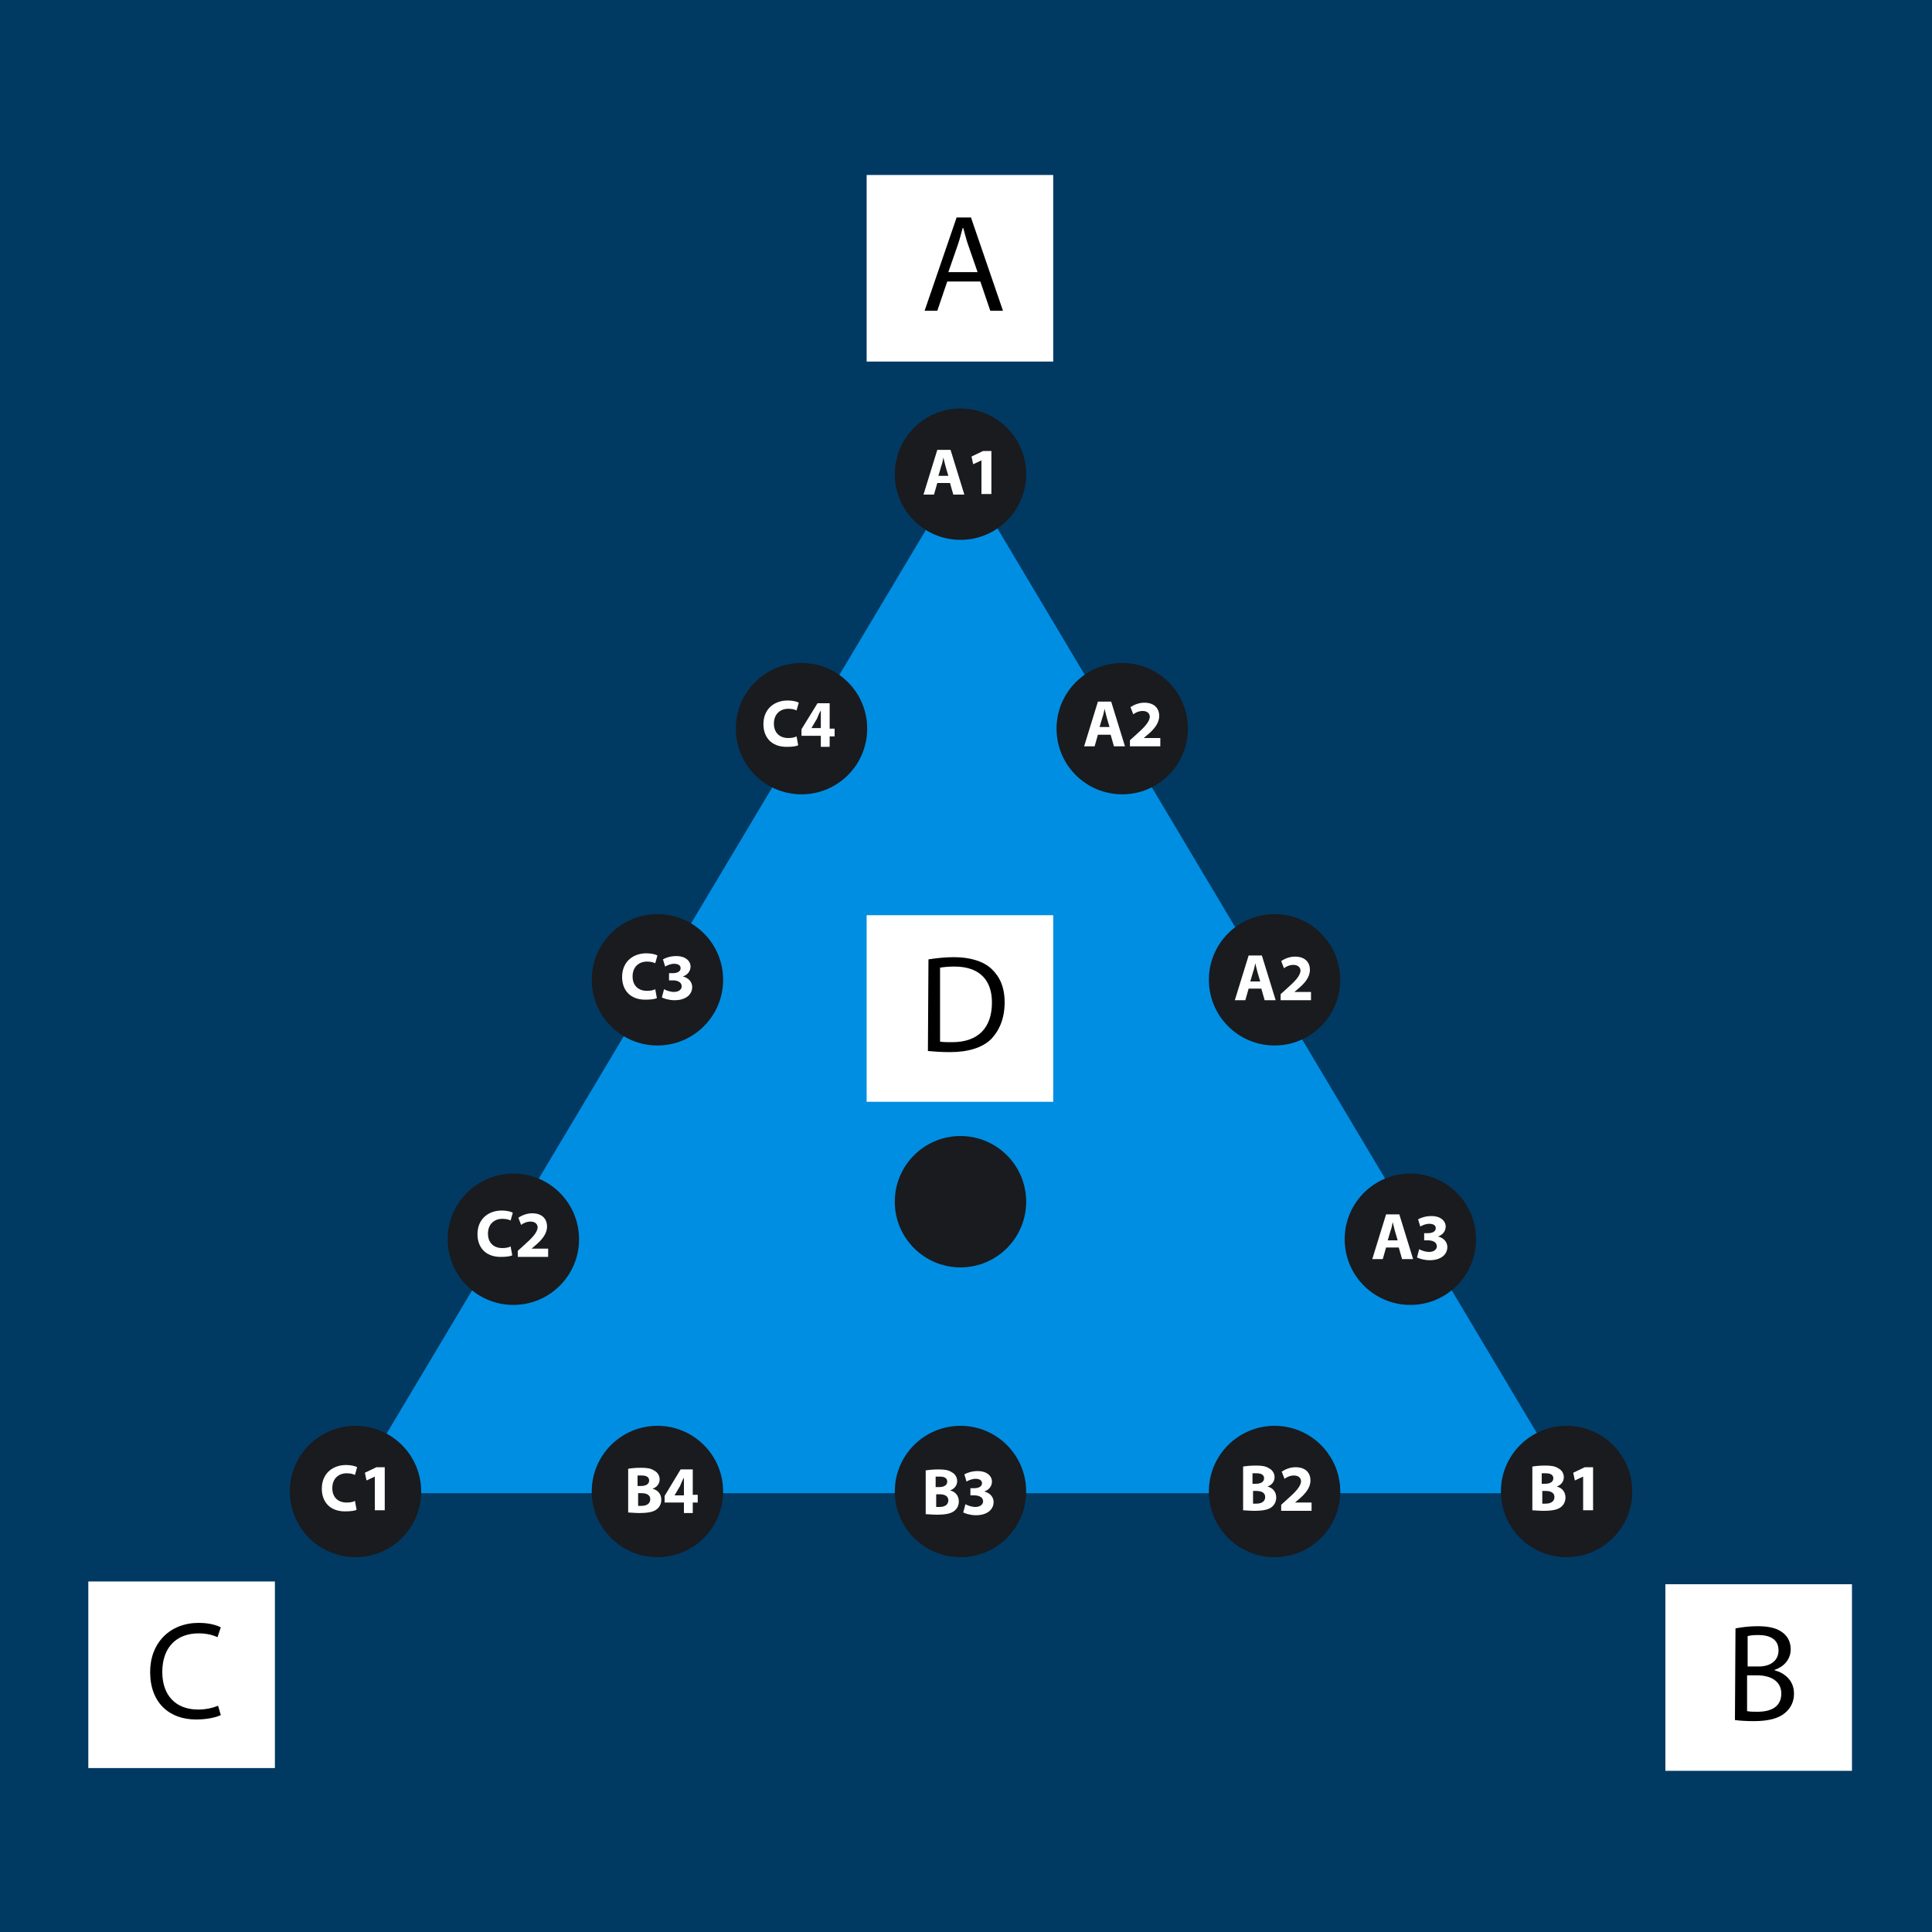
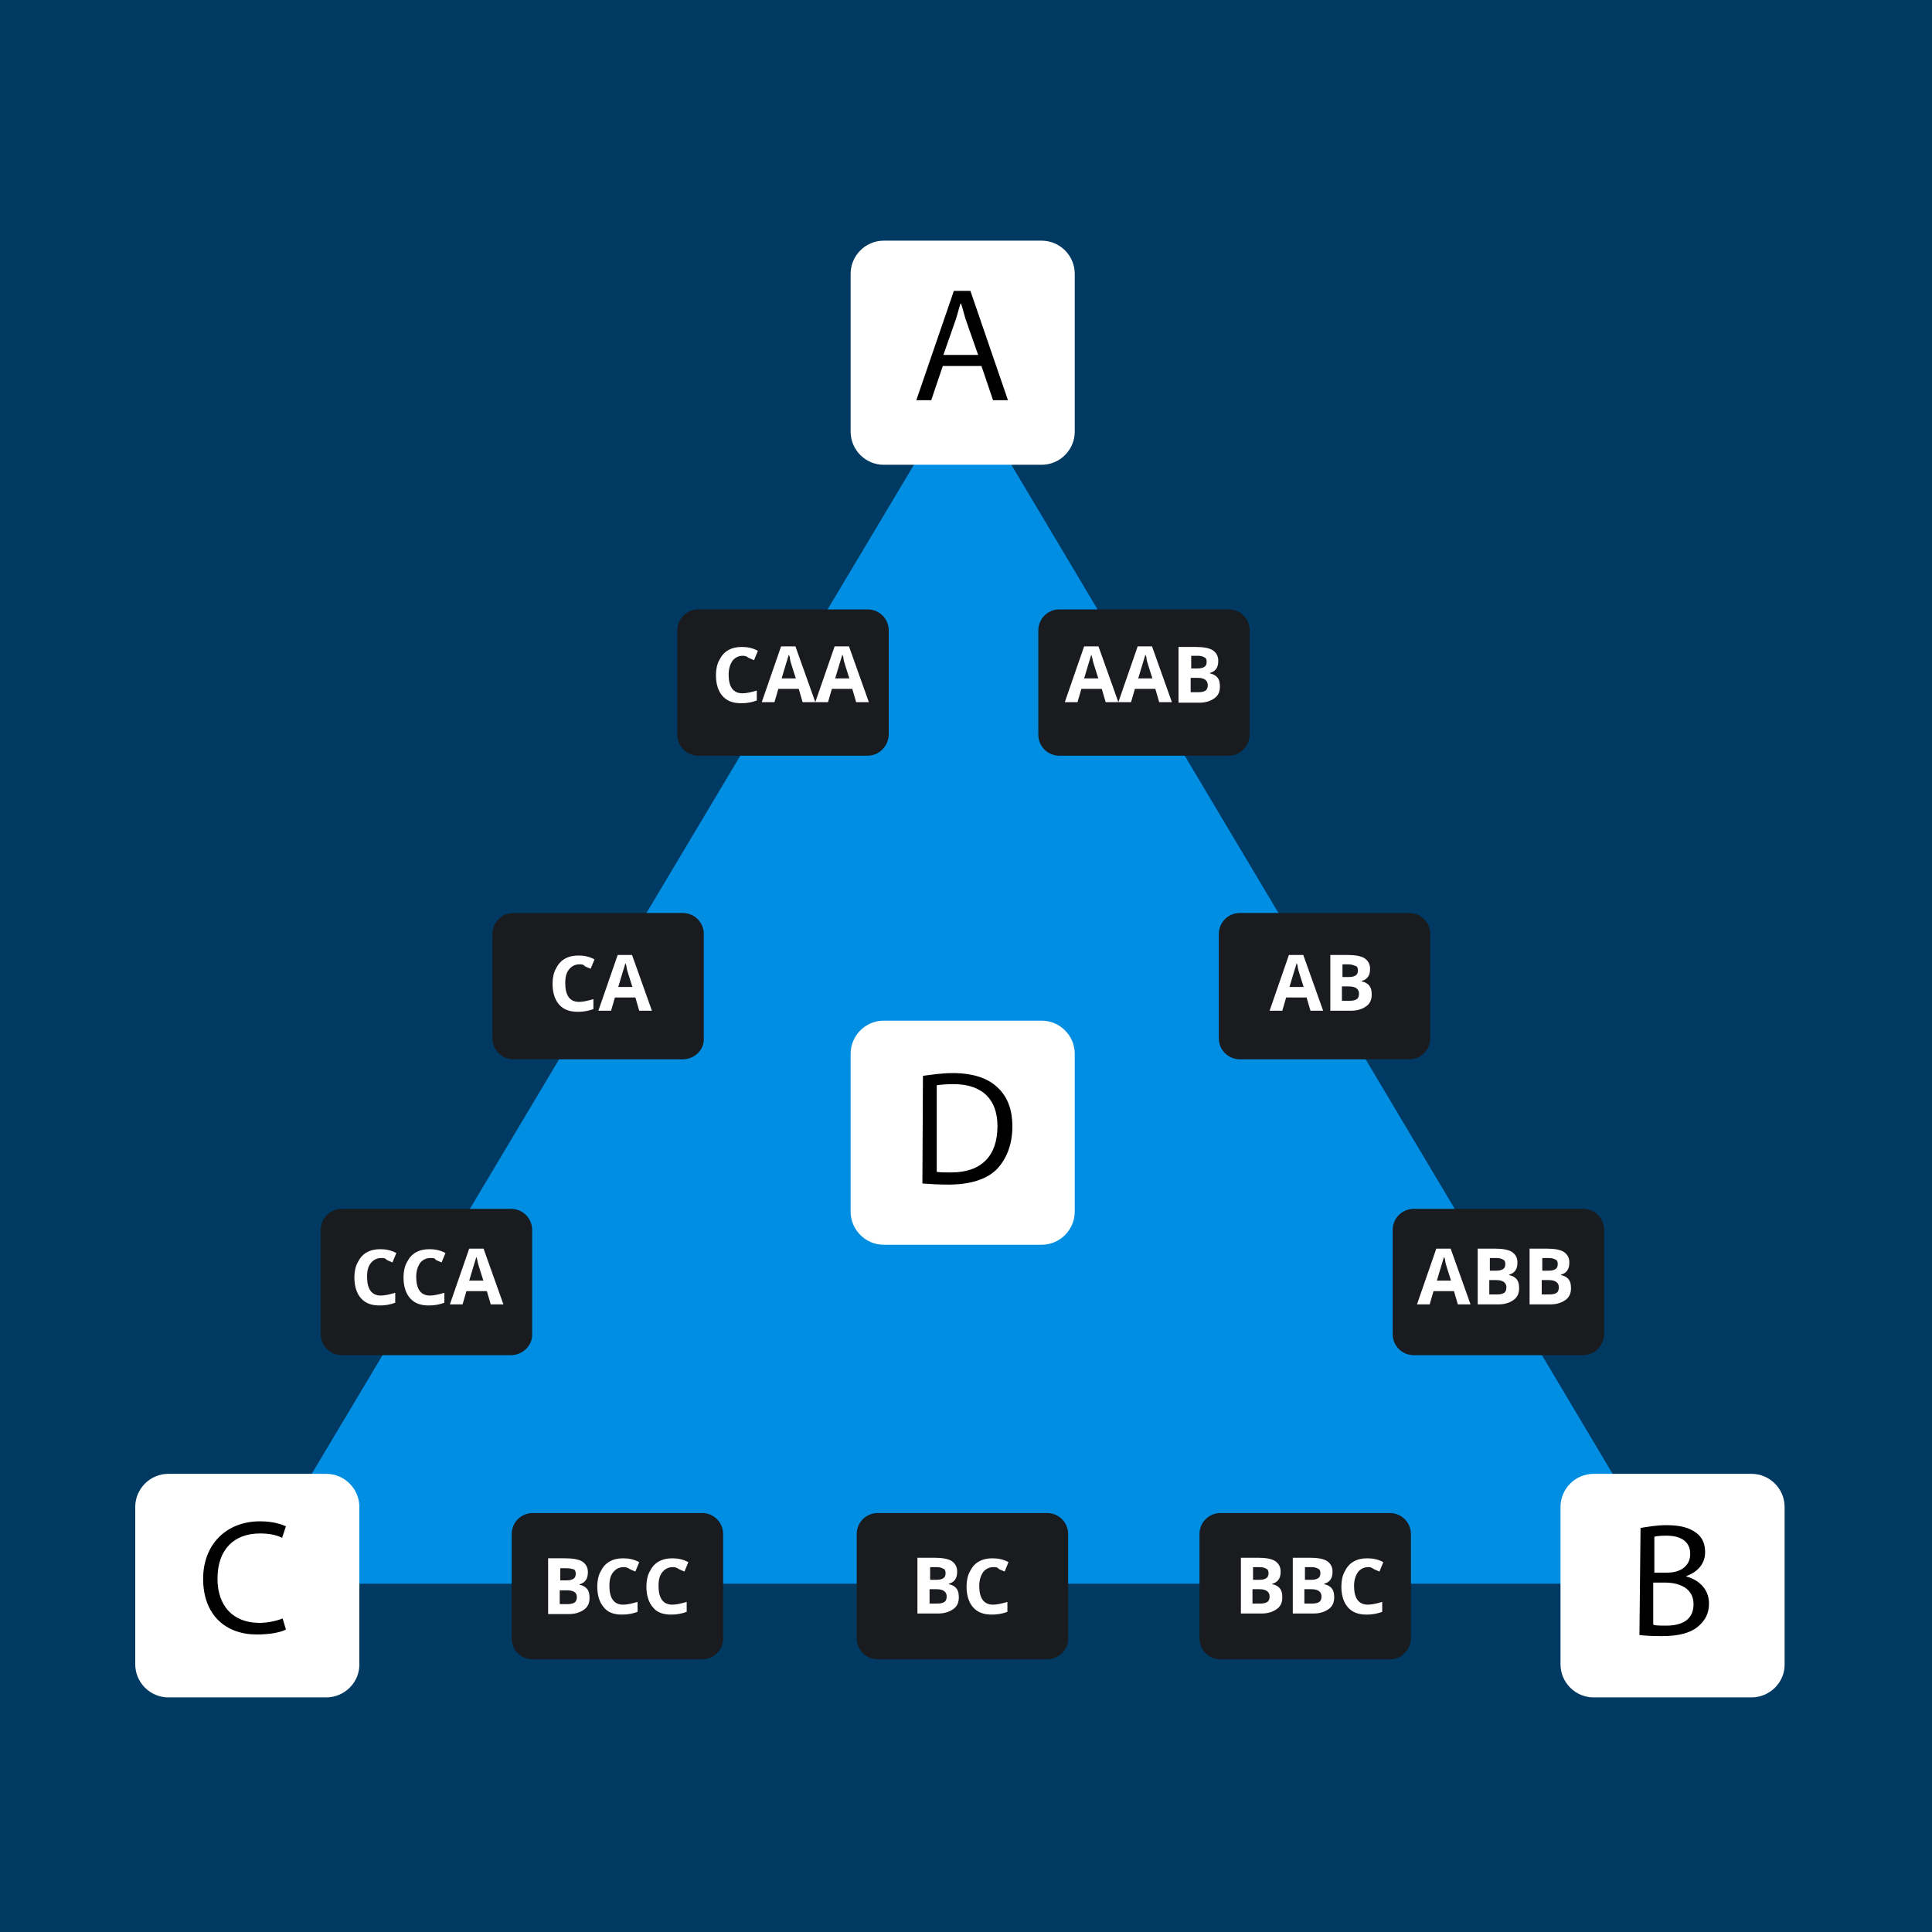
<svg xmlns="http://www.w3.org/2000/svg" version="1.1" id="Layer_1" x="0px" y="0px" viewBox="0 0 350 350" style="enable-background:new 0 0 350 350;" xml:space="preserve">
  <style type="text/css">
	.st0{fill:#003A63;}
	.st1{fill:#008EE3;}
- 	.st2{fill:#191B1F;}
- 	.st3{fill:#FFFFFF;}
+ 	.st2{fill:#FFFFFF;}
+ 	.st3{fill:#191B1F;}
</style>
  <rect x="-22.6" y="-16" class="st0" width="392.8" height="389.2" />
-   <polygon class="st1" points="284.9,270.5 174.3,270.5 63.6,270.5 174.3,85 " />
-   <circle class="st2" cx="174" cy="85.9" r="11.9" />
-   <circle class="st2" cx="64.4" cy="270.2" r="11.9" />
-   <circle class="st2" cx="283.8" cy="270.2" r="11.9" />
-   <circle class="st2" cx="145.2" cy="132" r="11.9" />
-   <circle class="st2" cx="203.3" cy="132" r="11.9" />
-   <circle class="st2" cx="119.1" cy="177.5" r="11.9" />
-   <circle class="st2" cx="230.9" cy="177.5" r="11.9" />
-   <circle class="st2" cx="93" cy="224.5" r="11.9" />
-   <circle class="st2" cx="255.5" cy="224.5" r="11.9" />
-   <circle class="st2" cx="174" cy="217.7" r="11.9" />
-   <circle class="st2" cx="119.1" cy="270.2" r="11.9" />
-   <circle class="st2" cx="174" cy="270.2" r="11.9" />
-   <circle class="st2" cx="230.9" cy="270.2" r="11.9" />
+   <polygon class="st1" points="304,286.9 174.4,286.9 44.6,286.9 174.4,69.4 " />
  <g>
-     <rect x="157" y="31.7" class="st3" width="33.8" height="33.8" />
+     <path class="st2" d="M188.7,84.2h-28.6c-3.3,0-6-2.7-6-6V49.6c0-3.3,2.7-6,6-6h28.6c3.3,0,6,2.7,6,6v28.6   C194.7,81.5,192,84.2,188.7,84.2z" />
    <g>
-       <path d="M171.6,51l-1.8,5.3h-2.3l5.8-16.9h2.6l5.8,16.9h-2.3l-1.8-5.3C177.6,51,171.6,51,171.6,51z M177.1,49.3l-1.7-4.9    c-0.4-1.1-0.6-2.1-0.9-3.1h-0.1c-0.3,1-0.5,2-0.9,3.1l-1.7,4.9H177.1z" />
+       <path d="M170.8,66.3l-2.1,6.2H166l6.8-19.8h3l6.8,19.8h-2.7l-2.1-6.2C177.8,66.3,170.8,66.3,170.8,66.3z M177.2,64.3l-2-5.7    c-0.5-1.3-0.7-2.5-1.1-3.6H174c-0.4,1.2-0.6,2.3-1.1,3.6l-2,5.7H177.2z" />
    </g>
  </g>
  <g>
-     <rect x="301.7" y="287" class="st3" width="33.8" height="33.8" />
+     <path class="st2" d="M317.3,307.5h-28.6c-3.3,0-6-2.7-6-6V273c0-3.3,2.7-6,6-6h28.6c3.3,0,6,2.7,6,6v28.6   C323.3,304.8,320.6,307.5,317.3,307.5z" />
    <g>
-       <path d="M314.4,295c1-0.2,2.5-0.4,4-0.4c2.2,0,3.6,0.4,4.6,1.2c0.9,0.7,1.4,1.7,1.4,3c0,1.7-1.1,3.1-2.9,3.7v0.1    c1.6,0.4,3.5,1.7,3.5,4.2c0,1.5-0.6,2.6-1.5,3.4c-1.2,1.1-3.1,1.6-5.8,1.6c-1.5,0-2.7-0.1-3.4-0.2L314.4,295L314.4,295z     M316.6,301.9h2c2.3,0,3.6-1.2,3.6-2.9c0-2-1.5-2.8-3.7-2.8c-1,0-1.6,0.1-1.9,0.2C316.6,296.4,316.6,301.9,316.6,301.9z     M316.6,310c0.5,0.1,1.1,0.1,1.8,0.1c2.3,0,4.3-0.8,4.3-3.3c0-2.3-2-3.3-4.4-3.3h-1.8v6.5L316.6,310L316.6,310z" />
+       <path d="M297.2,276.8c1.2-0.2,2.9-0.5,4.7-0.5c2.6,0,4.2,0.5,5.4,1.4c1.1,0.8,1.6,2,1.6,3.5c0,2-1.3,3.6-3.4,4.3v0.1    c1.9,0.5,4.1,2,4.1,4.9c0,1.8-0.7,3-1.8,4c-1.4,1.3-3.6,1.9-6.8,1.9c-1.8,0-3.2-0.1-4-0.2L297.2,276.8L297.2,276.8z M299.7,284.9    h2.3c2.7,0,4.2-1.4,4.2-3.4c0-2.3-1.8-3.3-4.3-3.3c-1.2,0-1.9,0.1-2.2,0.2C299.7,278.5,299.7,284.9,299.7,284.9z M299.7,294.4    c0.6,0.1,1.3,0.1,2.1,0.1c2.7,0,5-0.9,5-3.9c0-2.7-2.3-3.9-5.2-3.9h-2.1v7.6L299.7,294.4L299.7,294.4z" />
    </g>
  </g>
  <g>
-     <rect x="16" y="286.5" class="st3" width="33.8" height="33.8" />
+     <path class="st2" d="M59.1,307.5H30.5c-3.3,0-6-2.7-6-6V273c0-3.3,2.7-6,6-6h28.6c3.3,0,6,2.7,6,6v28.6   C65.1,304.8,62.4,307.5,59.1,307.5z" />
    <g>
-       <path d="M40,310.7c-0.8,0.4-2.4,0.8-4.5,0.8c-4.8,0-8.3-3-8.3-8.6c0-5.3,3.6-8.9,8.8-8.9c2.1,0,3.4,0.5,4,0.8l-0.6,1.8    c-0.8-0.4-2-0.7-3.4-0.7c-4,0-6.6,2.5-6.6,7c0,4.2,2.4,6.8,6.5,6.8c1.4,0,2.7-0.3,3.6-0.7L40,310.7z" />
+       <path d="M51.8,295.2c-0.9,0.5-2.8,0.9-5.3,0.9c-5.6,0-9.7-3.5-9.7-10.1c0-6.2,4.2-10.4,10.3-10.4c2.5,0,4,0.6,4.7,0.9l-0.7,2.1    c-0.9-0.5-2.3-0.8-4-0.8c-4.7,0-7.7,2.9-7.7,8.2c0,4.9,2.8,8,7.6,8c1.6,0,3.2-0.4,4.2-0.8L51.8,295.2z" />
    </g>
  </g>
  <g>
-     <rect x="157" y="165.8" class="st3" width="33.8" height="33.8" />
+     <path class="st2" d="M188.7,225.5h-28.6c-3.3,0-6-2.7-6-6v-28.6c0-3.3,2.7-6,6-6h28.6c3.3,0,6,2.7,6,6v28.6   C194.7,222.8,192,225.5,188.7,225.5z" />
    <g>
-       <path d="M168.2,173.8c1.3-0.2,2.9-0.4,4.6-0.4c3.1,0,5.4,0.8,6.8,2.1c1.5,1.4,2.4,3.3,2.4,6.1s-0.9,5-2.4,6.6    c-1.6,1.6-4.2,2.4-7.5,2.4c-1.6,0-2.9-0.1-4-0.2L168.2,173.8L168.2,173.8z M170.3,188.7c0.6,0.1,1.4,0.1,2.2,0.1    c4.7,0,7.2-2.6,7.2-7.2c0-4-2.2-6.5-6.8-6.5c-1.1,0-2,0.1-2.6,0.2L170.3,188.7L170.3,188.7z" />
+       <path d="M167.2,194.9c1.5-0.2,3.4-0.5,5.4-0.5c3.6,0,6.3,0.9,8,2.5c1.8,1.6,2.8,3.9,2.8,7.2c0,3.3-1.1,5.9-2.8,7.7    c-1.9,1.9-4.9,2.8-8.8,2.8c-1.9,0-3.4-0.1-4.7-0.2L167.2,194.9L167.2,194.9z M169.7,212.3c0.7,0.1,1.6,0.1,2.6,0.1    c5.5,0,8.4-3,8.4-8.4c0-4.7-2.6-7.6-8-7.6c-1.3,0-2.3,0.1-3,0.2L169.7,212.3L169.7,212.3z" />
    </g>
  </g>
+   <path class="st3" d="M189.7,300.6H159c-2.1,0-3.8-1.7-3.8-3.8v-18.9c0-2.1,1.7-3.8,3.8-3.8h30.7c2.1,0,3.8,1.7,3.8,3.8v18.9  C193.6,298.8,191.8,300.6,189.7,300.6z" />
+   <path class="st3" d="M251.8,300.6h-30.7c-2.1,0-3.8-1.7-3.8-3.8v-18.9c0-2.1,1.7-3.8,3.8-3.8h30.7c2.1,0,3.8,1.7,3.8,3.8v18.9  C255.6,298.8,253.9,300.6,251.8,300.6z" />
+   <path class="st3" d="M127.2,300.6H96.5c-2.1,0-3.8-1.7-3.8-3.8v-18.9c0-2.1,1.7-3.8,3.8-3.8h30.7c2.1,0,3.8,1.7,3.8,3.8v18.9  C131.1,298.8,129.3,300.6,127.2,300.6z" />
+   <path class="st3" d="M222.6,136.9h-30.7c-2.1,0-3.8-1.7-3.8-3.8v-18.9c0-2.1,1.7-3.8,3.8-3.8h30.7c2.1,0,3.8,1.7,3.8,3.8V133  C226.4,135.1,224.7,136.9,222.6,136.9z" />
+   <path class="st3" d="M157.2,136.9h-30.7c-2.1,0-3.8-1.7-3.8-3.8v-18.9c0-2.1,1.7-3.8,3.8-3.8h30.7c2.1,0,3.8,1.7,3.8,3.8V133  C161,135.1,159.3,136.9,157.2,136.9z" />
+   <path class="st3" d="M255.3,191.9h-30.7c-2.1,0-3.8-1.7-3.8-3.8v-18.9c0-2.1,1.7-3.8,3.8-3.8h30.7c2.1,0,3.8,1.7,3.8,3.8v18.9  C259.1,190.2,257.4,191.9,255.3,191.9z" />
+   <path class="st3" d="M123.7,191.9H93c-2.1,0-3.8-1.7-3.8-3.8v-18.9c0-2.1,1.7-3.8,3.8-3.8h30.7c2.1,0,3.8,1.7,3.8,3.8v18.9  C127.6,190.2,125.8,191.9,123.7,191.9z" />
+   <path class="st3" d="M286.8,245.5h-30.7c-2.1,0-3.8-1.7-3.8-3.8v-18.9c0-2.1,1.7-3.8,3.8-3.8h30.7c2.1,0,3.8,1.7,3.8,3.8v18.9  C290.6,243.7,288.9,245.5,286.8,245.5z" />
+   <path class="st3" d="M92.6,245.5H61.9c-2.1,0-3.8-1.7-3.8-3.8v-18.9c0-2.1,1.7-3.8,3.8-3.8h30.7c2.1,0,3.8,1.7,3.8,3.8v18.9  C96.5,243.7,94.7,245.5,92.6,245.5z" />
  <g>
-     <path class="st3" d="M169.8,87.5l-0.6,2.1h-1.9l2.5-8.1h2.4l2.5,8.1h-2l-0.6-2.1H169.8z M171.8,86.2l-0.5-1.7   c-0.1-0.5-0.3-1.1-0.4-1.6h0c-0.1,0.5-0.2,1.1-0.4,1.6l-0.5,1.7H171.8z" />
-     <path class="st3" d="M177.8,83.4L177.8,83.4l-1.5,0.7l-0.3-1.4l2.1-1h1.5v7.8h-1.8V83.4z" />
+     <path class="st2" d="M200.3,127.2l-0.7-2.4h-3.7l-0.7,2.4h-2.3l3.5-10.1h2.6l3.6,10.1H200.3z M199,123c-0.7-2.2-1.1-3.4-1.1-3.7   c-0.1-0.3-0.1-0.5-0.2-0.7c-0.2,0.6-0.6,2-1.3,4.3H199z" />
+     <path class="st2" d="M210,127.2l-0.7-2.4h-3.7l-0.7,2.4h-2.3l3.5-10.1h2.6l3.6,10.1H210z M208.8,123c-0.7-2.2-1.1-3.4-1.1-3.7   s-0.1-0.5-0.2-0.7c-0.2,0.6-0.6,2-1.3,4.3H208.8z" />
+     <path class="st2" d="M213.5,117.2h3.1c1.4,0,2.5,0.2,3.1,0.6c0.6,0.4,1,1,1,1.9c0,0.6-0.1,1.1-0.4,1.5c-0.3,0.4-0.7,0.6-1.1,0.7   v0.1c0.6,0.1,1.1,0.4,1.4,0.8s0.4,0.9,0.4,1.6c0,0.9-0.3,1.6-1,2.1c-0.7,0.5-1.6,0.8-2.7,0.8h-3.8V117.2z M215.7,121.1h1.2   c0.6,0,1-0.1,1.3-0.3c0.3-0.2,0.4-0.5,0.4-0.9c0-0.4-0.1-0.7-0.4-0.8c-0.3-0.2-0.7-0.3-1.3-0.3h-1.1V121.1z M215.7,122.8v2.6h1.4   c0.6,0,1-0.1,1.3-0.3c0.3-0.2,0.4-0.6,0.4-1c0-0.8-0.6-1.3-1.8-1.3H215.7z" />
  </g>
  <g>
-     <path class="st3" d="M198.9,133.1l-0.6,2.1h-1.9l2.5-8.1h2.4l2.5,8.1h-2l-0.6-2.1H198.9z M201,131.7l-0.5-1.7   c-0.1-0.5-0.3-1.1-0.4-1.6h0c-0.1,0.5-0.2,1.1-0.4,1.6l-0.5,1.7H201z" />
-     <path class="st3" d="M204.7,135.2v-1.1l1-0.9c1.7-1.5,2.5-2.4,2.6-3.3c0-0.6-0.4-1.1-1.3-1.1c-0.7,0-1.3,0.3-1.7,0.6l-0.5-1.3   c0.6-0.4,1.5-0.8,2.5-0.8c1.8,0,2.7,1,2.7,2.4c0,1.3-0.9,2.4-2.1,3.4l-0.7,0.6v0h3v1.5H204.7z" />
+     <path class="st2" d="M237.4,183.1l-0.7-2.4h-3.7l-0.7,2.4H230l3.5-10.1h2.6l3.6,10.1H237.4z M236.2,178.9c-0.7-2.2-1.1-3.4-1.1-3.7   s-0.1-0.5-0.2-0.7c-0.2,0.6-0.6,2-1.3,4.3H236.2z" />
+     <path class="st2" d="M241,173h3.1c1.4,0,2.5,0.2,3.1,0.6s1,1,1,1.9c0,0.6-0.1,1.1-0.4,1.5c-0.3,0.4-0.7,0.6-1.1,0.7v0.1   c0.6,0.1,1.1,0.4,1.4,0.8c0.3,0.4,0.4,0.9,0.4,1.6c0,0.9-0.3,1.6-1,2.1c-0.7,0.5-1.6,0.8-2.7,0.8H241V173z M243.1,177h1.2   c0.6,0,1-0.1,1.3-0.3c0.3-0.2,0.4-0.5,0.4-0.9c0-0.4-0.1-0.7-0.4-0.8s-0.7-0.3-1.3-0.3h-1.1V177z M243.1,178.7v2.6h1.4   c0.6,0,1-0.1,1.3-0.3s0.4-0.6,0.4-1c0-0.8-0.6-1.3-1.8-1.3H243.1z" />
  </g>
  <g>
-     <path class="st3" d="M226.2,179.1l-0.6,2.1h-1.9l2.5-8.1h2.4l2.5,8.1h-2l-0.6-2.1H226.2z M228.3,177.8l-0.5-1.7   c-0.1-0.5-0.3-1.1-0.4-1.6h0c-0.1,0.5-0.2,1.1-0.4,1.6l-0.5,1.7H228.3z" />
-     <path class="st3" d="M232,181.2v-1.1l1-0.9c1.7-1.5,2.5-2.4,2.6-3.3c0-0.6-0.4-1.1-1.3-1.1c-0.7,0-1.3,0.3-1.7,0.6l-0.5-1.3   c0.6-0.4,1.5-0.8,2.5-0.8c1.8,0,2.7,1,2.7,2.4c0,1.3-0.9,2.4-2.1,3.4l-0.7,0.6v0h3v1.5H232z" />
+     <path class="st2" d="M264.1,236.3l-0.7-2.4h-3.7l-0.7,2.4h-2.3l3.5-10.1h2.6l3.6,10.1H264.1z M262.9,232.1   c-0.7-2.2-1.1-3.4-1.1-3.7s-0.1-0.5-0.2-0.7c-0.2,0.6-0.6,2-1.3,4.3H262.9z" />
+     <path class="st2" d="M267.7,226.2h3.1c1.4,0,2.5,0.2,3.1,0.6c0.6,0.4,1,1,1,1.9c0,0.6-0.1,1.1-0.4,1.5c-0.3,0.4-0.7,0.6-1.1,0.7   v0.1c0.6,0.1,1.1,0.4,1.4,0.8c0.3,0.4,0.4,0.9,0.4,1.6c0,0.9-0.3,1.6-1,2.1c-0.7,0.5-1.6,0.8-2.7,0.8h-3.8V226.2z M269.8,230.2h1.2   c0.6,0,1-0.1,1.3-0.3s0.4-0.5,0.4-0.9c0-0.4-0.1-0.7-0.4-0.8c-0.3-0.2-0.7-0.3-1.3-0.3h-1.1V230.2z M269.8,231.9v2.6h1.4   c0.6,0,1-0.1,1.3-0.3s0.4-0.6,0.4-1c0-0.8-0.6-1.3-1.8-1.3H269.8z" />
+     <path class="st2" d="M277.1,226.2h3.1c1.4,0,2.5,0.2,3.1,0.6c0.6,0.4,1,1,1,1.9c0,0.6-0.1,1.1-0.4,1.5c-0.3,0.4-0.7,0.6-1.1,0.7   v0.1c0.6,0.1,1.1,0.4,1.4,0.8c0.3,0.4,0.4,0.9,0.4,1.6c0,0.9-0.3,1.6-1,2.1c-0.7,0.5-1.6,0.8-2.7,0.8h-3.8V226.2z M279.3,230.2h1.2   c0.6,0,1-0.1,1.3-0.3c0.3-0.2,0.4-0.5,0.4-0.9c0-0.4-0.1-0.7-0.4-0.8c-0.3-0.2-0.7-0.3-1.3-0.3h-1.1V230.2z M279.3,231.9v2.6h1.4   c0.6,0,1-0.1,1.3-0.3s0.4-0.6,0.4-1c0-0.8-0.6-1.3-1.8-1.3H279.3z" />
  </g>
  <g>
-     <path class="st3" d="M251.1,226l-0.6,2.1h-1.9l2.5-8.1h2.4l2.5,8.1h-2l-0.6-2.1H251.1z M253.2,224.7l-0.5-1.7   c-0.1-0.5-0.3-1.1-0.4-1.6h0c-0.1,0.5-0.2,1.1-0.4,1.6l-0.5,1.7H253.2z" />
-     <path class="st3" d="M257.1,226.3c0.3,0.2,1.1,0.5,1.8,0.5c0.9,0,1.4-0.5,1.4-1c0-0.8-0.8-1.1-1.6-1.1h-0.7v-1.3h0.7   c0.6,0,1.4-0.2,1.4-0.9c0-0.5-0.4-0.8-1.2-0.8c-0.6,0-1.3,0.3-1.6,0.5l-0.4-1.3c0.5-0.3,1.4-0.6,2.4-0.6c1.7,0,2.6,0.9,2.6,1.9   c0,0.8-0.5,1.5-1.4,1.8v0c0.9,0.2,1.7,0.9,1.7,1.9c0,1.4-1.2,2.4-3.2,2.4c-1,0-1.9-0.3-2.3-0.5L257.1,226.3z" />
+     <path class="st2" d="M224.8,282.2h3.1c1.4,0,2.5,0.2,3.1,0.6c0.6,0.4,1,1,1,1.9c0,0.6-0.1,1.1-0.4,1.5s-0.7,0.6-1.1,0.7v0.1   c0.6,0.1,1.1,0.4,1.4,0.8c0.3,0.4,0.4,0.9,0.4,1.6c0,0.9-0.3,1.6-1,2.1c-0.7,0.5-1.6,0.8-2.7,0.8h-3.8V282.2z M226.9,286.2h1.2   c0.6,0,1-0.1,1.3-0.3c0.3-0.2,0.4-0.5,0.4-0.9c0-0.4-0.1-0.7-0.4-0.8c-0.3-0.2-0.7-0.3-1.3-0.3h-1.1V286.2z M226.9,287.9v2.6h1.4   c0.6,0,1-0.1,1.3-0.3c0.3-0.2,0.4-0.6,0.4-1c0-0.8-0.6-1.3-1.8-1.3H226.9z" />
+     <path class="st2" d="M234.2,282.2h3.1c1.4,0,2.5,0.2,3.1,0.6c0.6,0.4,1,1,1,1.9c0,0.6-0.1,1.1-0.4,1.5s-0.7,0.6-1.1,0.7v0.1   c0.6,0.1,1.1,0.4,1.4,0.8c0.3,0.4,0.4,0.9,0.4,1.6c0,0.9-0.3,1.6-1,2.1c-0.7,0.5-1.6,0.8-2.7,0.8h-3.8V282.2z M236.3,286.2h1.2   c0.6,0,1-0.1,1.3-0.3c0.3-0.2,0.4-0.5,0.4-0.9c0-0.4-0.1-0.7-0.4-0.8c-0.3-0.2-0.7-0.3-1.3-0.3h-1.1V286.2z M236.3,287.9v2.6h1.4   c0.6,0,1-0.1,1.3-0.3c0.3-0.2,0.4-0.6,0.4-1c0-0.8-0.6-1.3-1.8-1.3H236.3z" />
+     <path class="st2" d="M247.9,283.9c-0.8,0-1.4,0.3-1.9,0.9c-0.4,0.6-0.7,1.4-0.7,2.5c0,2.2,0.8,3.4,2.5,3.4c0.7,0,1.6-0.2,2.6-0.5   v1.8c-0.8,0.3-1.7,0.5-2.8,0.5c-1.5,0-2.6-0.4-3.4-1.3c-0.8-0.9-1.2-2.2-1.2-3.8c0-1,0.2-2,0.6-2.7c0.4-0.8,0.9-1.4,1.6-1.8   c0.7-0.4,1.5-0.6,2.5-0.6c1,0,2,0.2,2.9,0.7l-0.7,1.7c-0.4-0.2-0.8-0.3-1.1-0.5S248.3,283.9,247.9,283.9z" />
  </g>
  <g>
-     <path class="st3" d="M277.5,265.7c0.5-0.1,1.4-0.2,2.4-0.2c1.1,0,1.8,0.1,2.4,0.5c0.6,0.3,1,0.9,1,1.6c0,0.7-0.4,1.4-1.3,1.7v0   c0.9,0.2,1.6,0.9,1.6,2c0,0.7-0.3,1.3-0.8,1.7c-0.6,0.5-1.6,0.7-3.2,0.7c-0.9,0-1.6-0.1-2-0.1V265.7z M279.3,268.8h0.6   c1,0,1.5-0.4,1.5-1c0-0.6-0.5-0.9-1.3-0.9c-0.4,0-0.6,0-0.8,0V268.8z M279.3,272.4c0.2,0,0.4,0,0.7,0c0.8,0,1.6-0.3,1.6-1.2   c0-0.8-0.7-1.1-1.6-1.1h-0.6V272.4z" />
-     <path class="st3" d="M286.8,267.5L286.8,267.5l-1.5,0.7l-0.3-1.4l2.1-1h1.5v7.8h-1.8V267.5z" />
+     <path class="st2" d="M166.2,282.2h3.1c1.4,0,2.5,0.2,3.1,0.6c0.6,0.4,1,1,1,1.9c0,0.6-0.1,1.1-0.4,1.5s-0.7,0.6-1.1,0.7v0.1   c0.6,0.1,1.1,0.4,1.4,0.8c0.3,0.4,0.4,0.9,0.4,1.6c0,0.9-0.3,1.6-1,2.1c-0.7,0.5-1.6,0.8-2.7,0.8h-3.8V282.2z M168.4,286.2h1.2   c0.6,0,1-0.1,1.3-0.3c0.3-0.2,0.4-0.5,0.4-0.9c0-0.4-0.1-0.7-0.4-0.8c-0.3-0.2-0.7-0.3-1.3-0.3h-1.1V286.2z M168.4,287.9v2.6h1.4   c0.6,0,1-0.1,1.3-0.3c0.3-0.2,0.4-0.6,0.4-1c0-0.8-0.6-1.3-1.8-1.3H168.4z" />
+     <path class="st2" d="M180,283.9c-0.8,0-1.4,0.3-1.9,0.9c-0.4,0.6-0.7,1.4-0.7,2.5c0,2.2,0.8,3.4,2.5,3.4c0.7,0,1.6-0.2,2.6-0.5v1.8   c-0.8,0.3-1.7,0.5-2.8,0.5c-1.5,0-2.6-0.4-3.4-1.3c-0.8-0.9-1.2-2.2-1.2-3.8c0-1,0.2-2,0.6-2.7c0.4-0.8,0.9-1.4,1.6-1.8   c0.7-0.4,1.5-0.6,2.5-0.6c1,0,2,0.2,2.9,0.7l-0.7,1.7c-0.4-0.2-0.8-0.3-1.1-0.5C180.7,283.9,180.3,283.9,180,283.9z" />
  </g>
  <g>
-     <path class="st3" d="M225.1,265.7c0.5-0.1,1.4-0.2,2.4-0.2c1.1,0,1.8,0.1,2.4,0.5c0.6,0.3,1,0.9,1,1.6c0,0.7-0.4,1.4-1.3,1.7v0   c0.9,0.2,1.6,0.9,1.6,2c0,0.7-0.3,1.3-0.8,1.7c-0.6,0.5-1.6,0.7-3.2,0.7c-0.9,0-1.6-0.1-2-0.1V265.7z M226.9,268.8h0.6   c1,0,1.5-0.4,1.5-1c0-0.6-0.5-0.9-1.3-0.9c-0.4,0-0.6,0-0.8,0V268.8z M226.9,272.4c0.2,0,0.4,0,0.7,0c0.8,0,1.6-0.3,1.6-1.2   c0-0.8-0.7-1.1-1.6-1.1h-0.6V272.4z" />
-     <path class="st3" d="M232.1,273.7v-1.1l1-0.9c1.7-1.5,2.5-2.4,2.6-3.3c0-0.6-0.4-1.1-1.3-1.1c-0.7,0-1.3,0.3-1.7,0.6l-0.5-1.3   c0.6-0.4,1.5-0.8,2.5-0.8c1.8,0,2.7,1,2.7,2.4c0,1.3-0.9,2.4-2.1,3.4l-0.7,0.6v0h3v1.5H232.1z" />
+     <path class="st2" d="M69.1,227.9c-0.8,0-1.4,0.3-1.9,0.9s-0.7,1.4-0.7,2.5c0,2.2,0.8,3.4,2.5,3.4c0.7,0,1.6-0.2,2.6-0.5v1.8   c-0.8,0.3-1.7,0.5-2.8,0.5c-1.5,0-2.6-0.4-3.4-1.3c-0.8-0.9-1.2-2.2-1.2-3.8c0-1,0.2-2,0.6-2.7c0.4-0.8,0.9-1.4,1.6-1.8   s1.5-0.6,2.5-0.6c1,0,2,0.2,2.9,0.7l-0.7,1.7c-0.4-0.2-0.8-0.3-1.1-0.5C69.8,227.9,69.4,227.9,69.1,227.9z" />
+     <path class="st2" d="M78,227.9c-0.8,0-1.4,0.3-1.9,0.9c-0.4,0.6-0.7,1.4-0.7,2.5c0,2.2,0.8,3.4,2.5,3.4c0.7,0,1.6-0.2,2.6-0.5v1.8   c-0.8,0.3-1.7,0.5-2.8,0.5c-1.5,0-2.6-0.4-3.4-1.3c-0.8-0.9-1.2-2.2-1.2-3.8c0-1,0.2-2,0.6-2.7c0.4-0.8,0.9-1.4,1.6-1.8   c0.7-0.4,1.5-0.6,2.5-0.6c1,0,2,0.2,2.9,0.7l-0.7,1.7c-0.4-0.2-0.8-0.3-1.1-0.5C78.8,227.9,78.4,227.9,78,227.9z" />
+     <path class="st2" d="M88.9,236.3l-0.7-2.4h-3.7l-0.7,2.4h-2.3l3.5-10.1h2.6l3.6,10.1H88.9z M87.6,232.1c-0.7-2.2-1.1-3.4-1.1-3.7   c-0.1-0.3-0.1-0.5-0.2-0.7c-0.2,0.6-0.6,2-1.3,4.3H87.6z" />
  </g>
  <g>
-     <path class="st3" d="M167.6,266.4c0.5-0.1,1.4-0.2,2.4-0.2c1.1,0,1.8,0.1,2.4,0.5c0.6,0.3,1,0.9,1,1.6c0,0.7-0.4,1.4-1.3,1.7v0   c0.9,0.2,1.6,0.9,1.6,2c0,0.7-0.3,1.3-0.8,1.7c-0.6,0.5-1.6,0.7-3.2,0.7c-0.9,0-1.6-0.1-2-0.1V266.4z M169.5,269.4h0.6   c1,0,1.5-0.4,1.5-1c0-0.6-0.5-0.9-1.3-0.9c-0.4,0-0.6,0-0.8,0V269.4z M169.5,273c0.2,0,0.4,0,0.7,0c0.8,0,1.6-0.3,1.6-1.2   c0-0.8-0.7-1.1-1.6-1.1h-0.6V273z" />
-     <path class="st3" d="M174.9,272.5c0.3,0.2,1.1,0.5,1.8,0.5c0.9,0,1.4-0.5,1.4-1c0-0.8-0.8-1.1-1.6-1.1h-0.7v-1.3h0.7   c0.6,0,1.4-0.2,1.4-0.9c0-0.5-0.4-0.8-1.2-0.8c-0.6,0-1.3,0.3-1.6,0.5l-0.4-1.3c0.5-0.3,1.4-0.6,2.4-0.6c1.7,0,2.6,0.9,2.6,1.9   c0,0.8-0.5,1.5-1.4,1.8v0c0.9,0.2,1.7,0.9,1.7,1.9c0,1.4-1.2,2.4-3.2,2.4c-1,0-1.9-0.3-2.3-0.5L174.9,272.5z" />
+     <path class="st2" d="M105,174.7c-0.8,0-1.4,0.3-1.9,0.9s-0.7,1.4-0.7,2.5c0,2.2,0.8,3.4,2.5,3.4c0.7,0,1.6-0.2,2.6-0.5v1.8   c-0.8,0.3-1.7,0.5-2.8,0.5c-1.5,0-2.6-0.4-3.4-1.3c-0.8-0.9-1.2-2.2-1.2-3.8c0-1,0.2-2,0.6-2.7c0.4-0.8,0.9-1.4,1.6-1.8   s1.5-0.6,2.5-0.6c1,0,2,0.2,2.9,0.7l-0.7,1.7c-0.4-0.2-0.8-0.3-1.1-0.5C105.7,174.7,105.3,174.7,105,174.7z" />
+     <path class="st2" d="M115.8,183.1l-0.7-2.4h-3.7l-0.7,2.4h-2.3l3.5-10.1h2.6l3.6,10.1H115.8z M114.6,178.9   c-0.7-2.2-1.1-3.4-1.1-3.7s-0.1-0.5-0.2-0.7c-0.2,0.6-0.6,2-1.3,4.3H114.6z" />
  </g>
  <g>
-     <path class="st3" d="M113.7,266.1c0.5-0.1,1.4-0.2,2.4-0.2c1.1,0,1.8,0.1,2.4,0.5c0.6,0.3,1,0.9,1,1.6c0,0.7-0.4,1.4-1.3,1.7v0   c0.9,0.2,1.6,0.9,1.6,2c0,0.7-0.3,1.3-0.8,1.7c-0.6,0.5-1.6,0.7-3.2,0.7c-0.9,0-1.6-0.1-2-0.1V266.1z M115.5,269.2h0.6   c1,0,1.5-0.4,1.5-1c0-0.6-0.5-0.9-1.3-0.9c-0.4,0-0.6,0-0.8,0V269.2z M115.5,272.8c0.2,0,0.4,0,0.7,0c0.8,0,1.6-0.3,1.6-1.2   c0-0.8-0.7-1.1-1.6-1.1h-0.6V272.8z" />
-     <path class="st3" d="M123.9,274.1v-1.9h-3.5v-1.2l2.9-4.8h2.2v4.6h0.9v1.4h-0.9v1.9H123.9z M123.9,270.9v-1.7c0-0.5,0-0.9,0-1.5h0   c-0.3,0.5-0.5,1-0.7,1.5l-1,1.7l0,0H123.9z" />
+     <path class="st2" d="M134.6,118.8c-0.8,0-1.4,0.3-1.9,0.9c-0.4,0.6-0.7,1.4-0.7,2.5c0,2.2,0.8,3.4,2.5,3.4c0.7,0,1.6-0.2,2.6-0.5   v1.8c-0.8,0.3-1.7,0.5-2.8,0.5c-1.5,0-2.6-0.4-3.4-1.3c-0.8-0.9-1.2-2.2-1.2-3.8c0-1,0.2-2,0.6-2.7c0.4-0.8,0.9-1.4,1.6-1.8   c0.7-0.4,1.5-0.6,2.5-0.6c1,0,2,0.2,2.9,0.7l-0.7,1.7c-0.4-0.2-0.8-0.3-1.1-0.5C135.3,118.9,134.9,118.8,134.6,118.8z" />
+     <path class="st2" d="M145.4,127.2l-0.7-2.4H141l-0.7,2.4H138l3.5-10.1h2.6l3.6,10.1H145.4z M144.2,123c-0.7-2.2-1.1-3.4-1.1-3.7   s-0.1-0.5-0.2-0.7c-0.2,0.6-0.6,2-1.3,4.3H144.2z" />
+     <path class="st2" d="M155.1,127.2l-0.7-2.4h-3.7l-0.7,2.4h-2.3l3.5-10.1h2.6l3.6,10.1H155.1z M153.9,123c-0.7-2.2-1.1-3.4-1.1-3.7   s-0.1-0.5-0.2-0.7c-0.2,0.6-0.6,2-1.3,4.3H153.9z" />
  </g>
  <g>
-     <path class="st3" d="M64.6,273.5c-0.3,0.2-1.1,0.3-2.1,0.3c-2.8,0-4.2-1.8-4.2-4.1c0-2.8,2-4.3,4.4-4.3c0.9,0,1.7,0.2,2,0.4   l-0.4,1.4c-0.4-0.2-0.9-0.3-1.5-0.3c-1.4,0-2.6,0.9-2.6,2.7c0,1.6,1,2.6,2.6,2.6c0.6,0,1.2-0.1,1.5-0.3L64.6,273.5z" />
-     <path class="st3" d="M67.9,267.5L67.9,267.5l-1.5,0.7l-0.3-1.4l2.1-1h1.5v7.8h-1.8V267.5z" />
-   </g>
-   <g>
-     <path class="st3" d="M92.8,227.4c-0.3,0.2-1.1,0.3-2.1,0.3c-2.8,0-4.2-1.8-4.2-4.1c0-2.8,2-4.3,4.4-4.3c0.9,0,1.7,0.2,2,0.4   l-0.4,1.4c-0.4-0.2-0.9-0.3-1.5-0.3c-1.4,0-2.6,0.9-2.6,2.7c0,1.6,1,2.6,2.6,2.6c0.6,0,1.2-0.1,1.5-0.3L92.8,227.4z" />
-     <path class="st3" d="M93.8,227.7v-1.1l1-0.9c1.7-1.5,2.5-2.4,2.6-3.3c0-0.6-0.4-1.1-1.3-1.1c-0.7,0-1.3,0.3-1.7,0.6l-0.5-1.3   c0.6-0.4,1.5-0.8,2.5-0.8c1.8,0,2.7,1,2.7,2.4c0,1.3-0.9,2.4-2.1,3.4l-0.7,0.6v0h3v1.5H93.8z" />
-   </g>
-   <g>
-     <path class="st3" d="M119,180.8c-0.3,0.2-1.1,0.3-2.1,0.3c-2.8,0-4.2-1.8-4.2-4.1c0-2.8,2-4.3,4.4-4.3c0.9,0,1.7,0.2,2,0.4   l-0.4,1.4c-0.4-0.2-0.9-0.3-1.5-0.3c-1.4,0-2.6,0.9-2.6,2.7c0,1.6,1,2.6,2.6,2.6c0.6,0,1.2-0.1,1.5-0.3L119,180.8z" />
-     <path class="st3" d="M120.3,179.2c0.3,0.2,1.1,0.5,1.8,0.5c0.9,0,1.4-0.5,1.4-1c0-0.8-0.8-1.1-1.6-1.1h-0.7v-1.3h0.7   c0.6,0,1.4-0.2,1.4-0.9c0-0.5-0.4-0.8-1.2-0.8c-0.6,0-1.3,0.3-1.6,0.5l-0.4-1.3c0.5-0.3,1.4-0.6,2.4-0.6c1.7,0,2.6,0.9,2.6,1.9   c0,0.8-0.5,1.5-1.4,1.8v0c0.9,0.2,1.7,0.9,1.7,1.9c0,1.4-1.2,2.4-3.2,2.4c-1,0-1.9-0.3-2.3-0.5L120.3,179.2z" />
-   </g>
-   <g>
-     <path class="st3" d="M144.6,135c-0.3,0.2-1.1,0.3-2.1,0.3c-2.8,0-4.2-1.8-4.2-4.1c0-2.8,2-4.3,4.4-4.3c0.9,0,1.7,0.2,2,0.4   l-0.4,1.4c-0.4-0.2-0.9-0.3-1.5-0.3c-1.4,0-2.6,0.9-2.6,2.7c0,1.6,1,2.6,2.6,2.6c0.6,0,1.2-0.1,1.5-0.3L144.6,135z" />
-     <path class="st3" d="M148.7,135.2v-1.9h-3.5v-1.2l2.9-4.7h2.2v4.6h0.9v1.4h-0.9v1.9H148.7z M148.7,131.9v-1.7c0-0.5,0-0.9,0-1.5h0   c-0.3,0.5-0.5,1-0.7,1.5l-1,1.7l0,0H148.7z" />
+     <path class="st2" d="M99.3,282.3h3.1c1.4,0,2.5,0.2,3.1,0.6c0.6,0.4,1,1,1,1.9c0,0.6-0.1,1.1-0.4,1.5c-0.3,0.4-0.7,0.6-1.1,0.7v0.1   c0.6,0.1,1.1,0.4,1.4,0.8s0.4,0.9,0.4,1.6c0,0.9-0.3,1.6-1,2.1c-0.7,0.5-1.6,0.8-2.7,0.8h-3.8V282.3z M101.4,286.3h1.2   c0.6,0,1-0.1,1.3-0.3c0.3-0.2,0.4-0.5,0.4-0.9c0-0.4-0.1-0.7-0.4-0.8s-0.7-0.2-1.3-0.2h-1.1V286.3z M101.4,288v2.6h1.4   c0.6,0,1-0.1,1.3-0.3c0.3-0.2,0.4-0.6,0.4-1c0-0.8-0.6-1.2-1.8-1.2H101.4z" />
+     <path class="st2" d="M113,283.9c-0.8,0-1.4,0.3-1.9,0.9s-0.7,1.4-0.7,2.5c0,2.2,0.8,3.4,2.5,3.4c0.7,0,1.6-0.2,2.6-0.5v1.8   c-0.8,0.3-1.7,0.5-2.8,0.5c-1.5,0-2.6-0.4-3.3-1.3c-0.8-0.9-1.2-2.2-1.2-3.8c0-1,0.2-2,0.6-2.7c0.4-0.8,0.9-1.4,1.6-1.8   c0.7-0.4,1.5-0.6,2.5-0.6c1,0,2,0.2,2.9,0.7l-0.7,1.7c-0.4-0.2-0.8-0.3-1.1-0.5S113.4,283.9,113,283.9z" />
+     <path class="st2" d="M121.9,283.9c-0.8,0-1.4,0.3-1.9,0.9s-0.7,1.4-0.7,2.5c0,2.2,0.8,3.4,2.5,3.4c0.7,0,1.6-0.2,2.6-0.5v1.8   c-0.8,0.3-1.7,0.5-2.8,0.5c-1.5,0-2.6-0.4-3.3-1.3c-0.8-0.9-1.2-2.2-1.2-3.8c0-1,0.2-2,0.6-2.7c0.4-0.8,0.9-1.4,1.6-1.8   c0.7-0.4,1.5-0.6,2.5-0.6c1,0,2,0.2,2.9,0.7l-0.7,1.7c-0.4-0.2-0.8-0.3-1.1-0.5S122.3,283.9,121.9,283.9z" />
  </g>
</svg>
